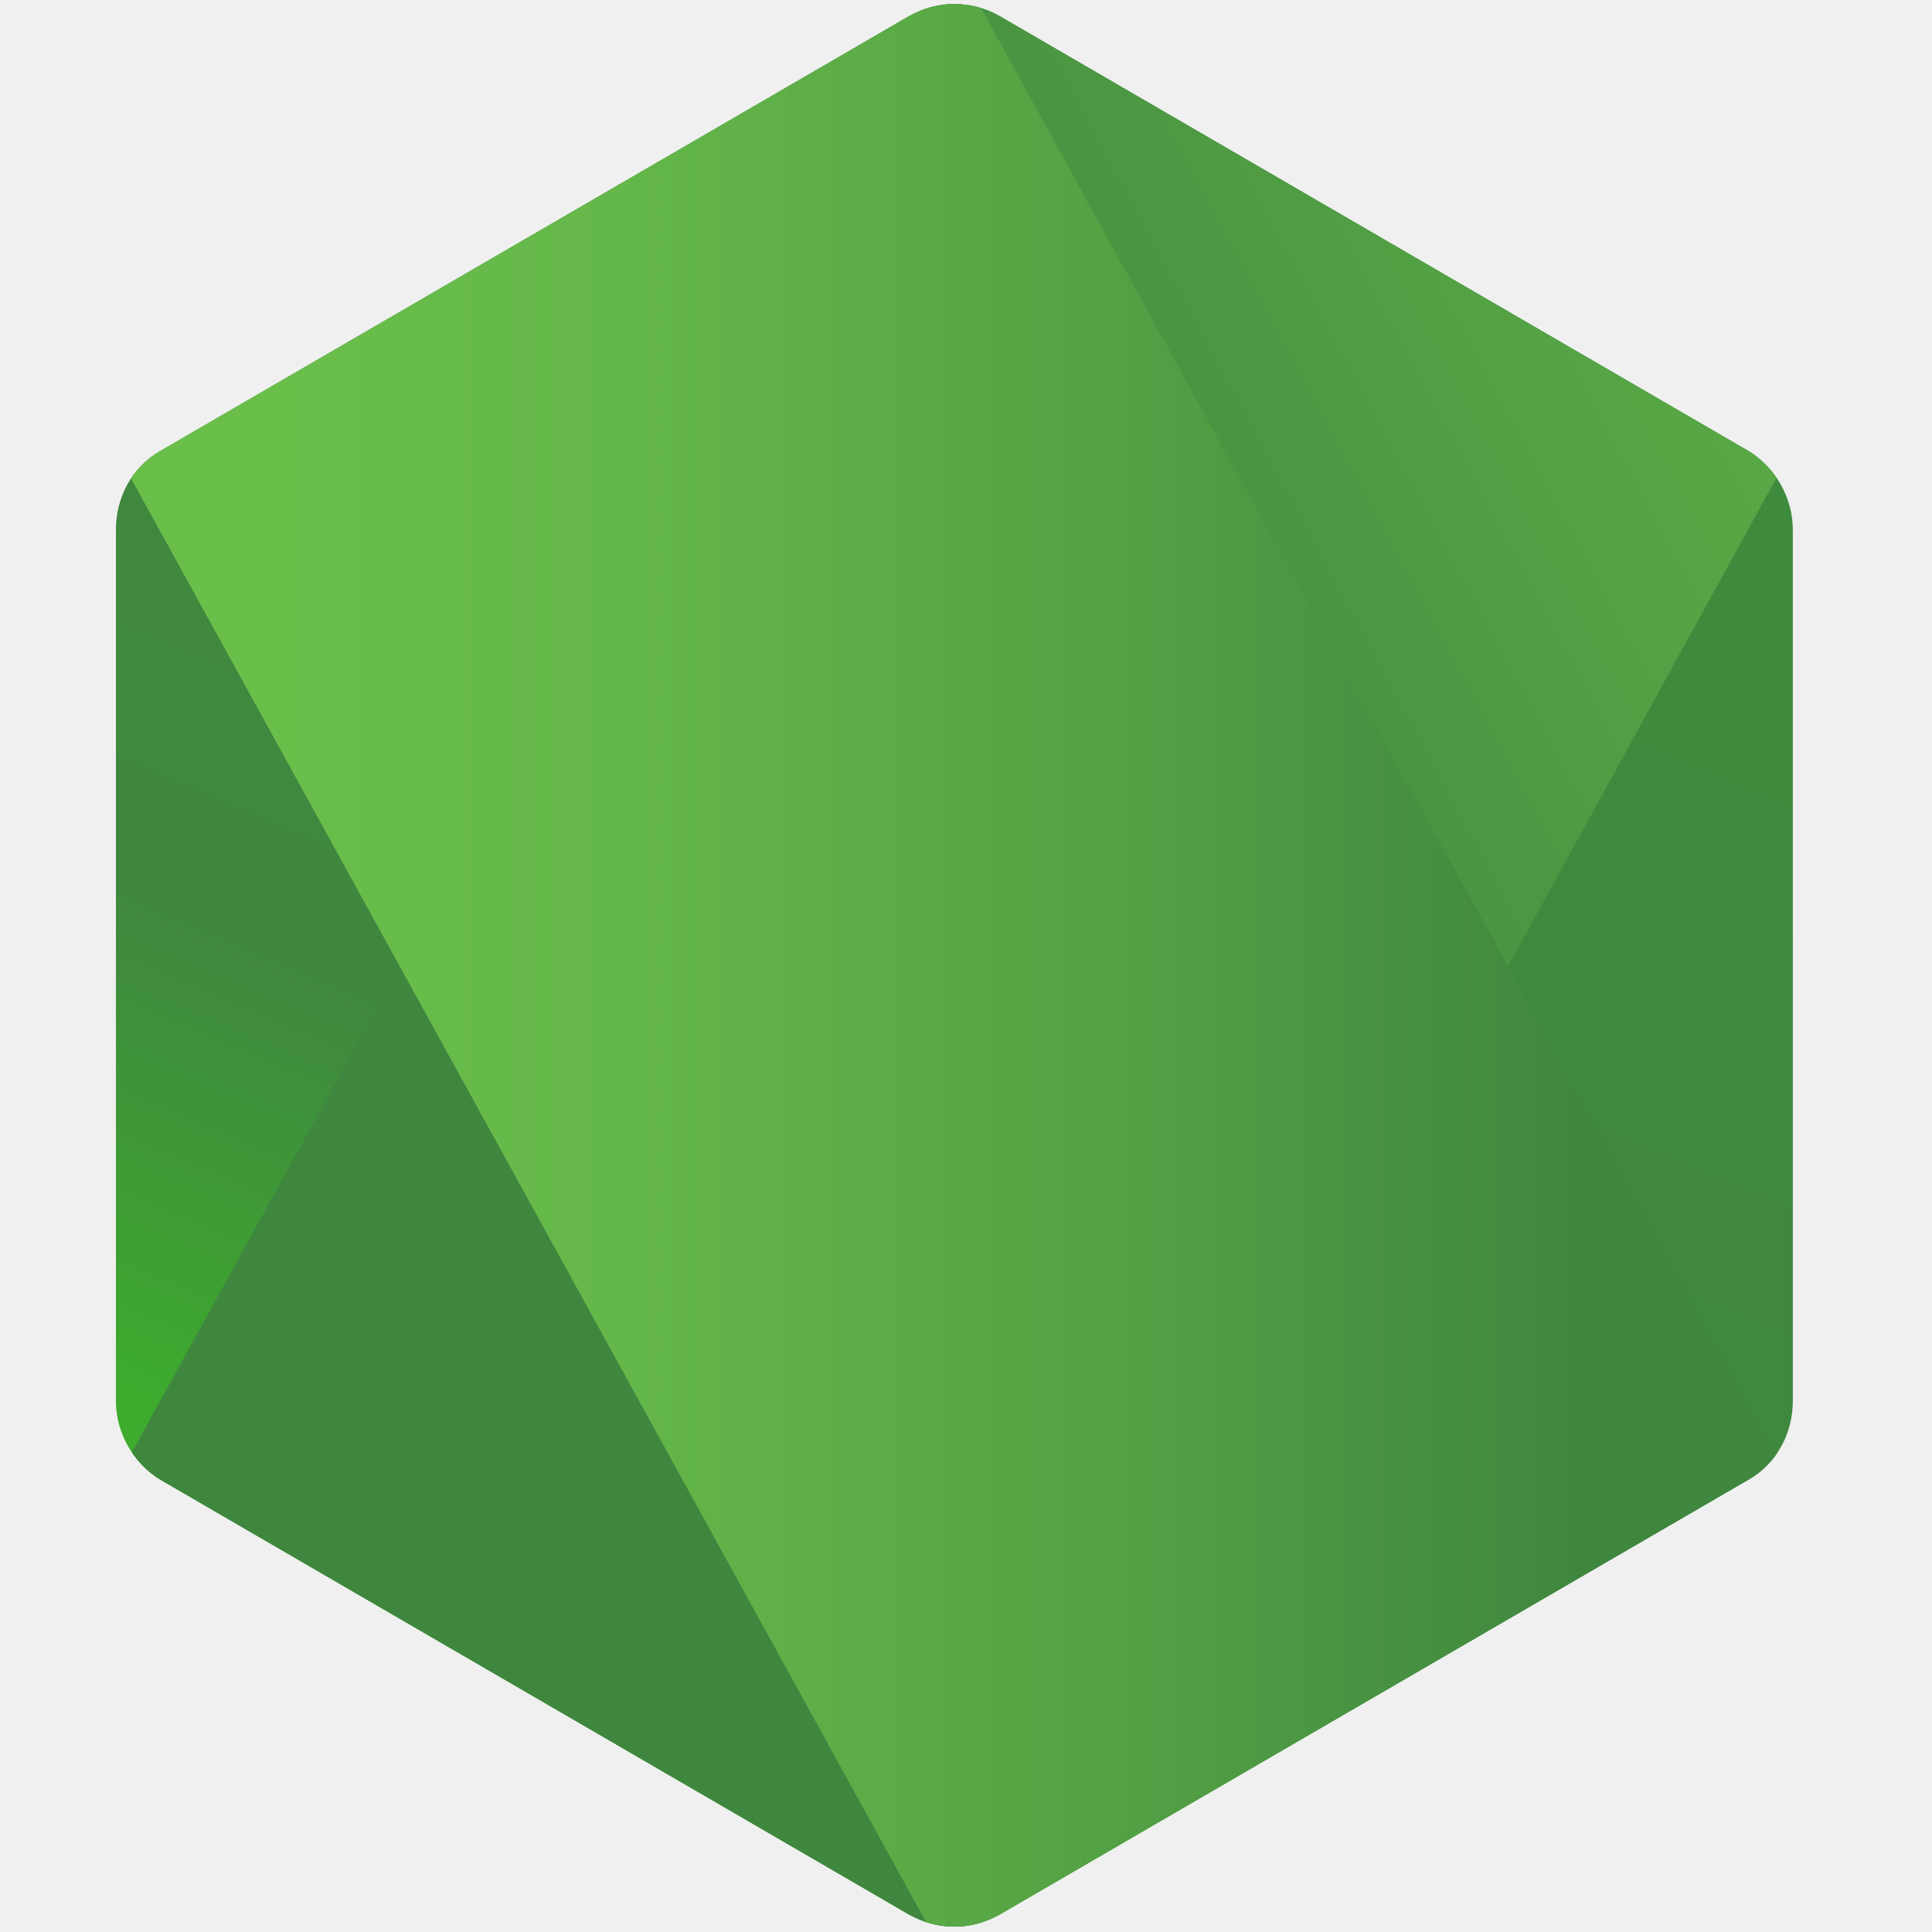
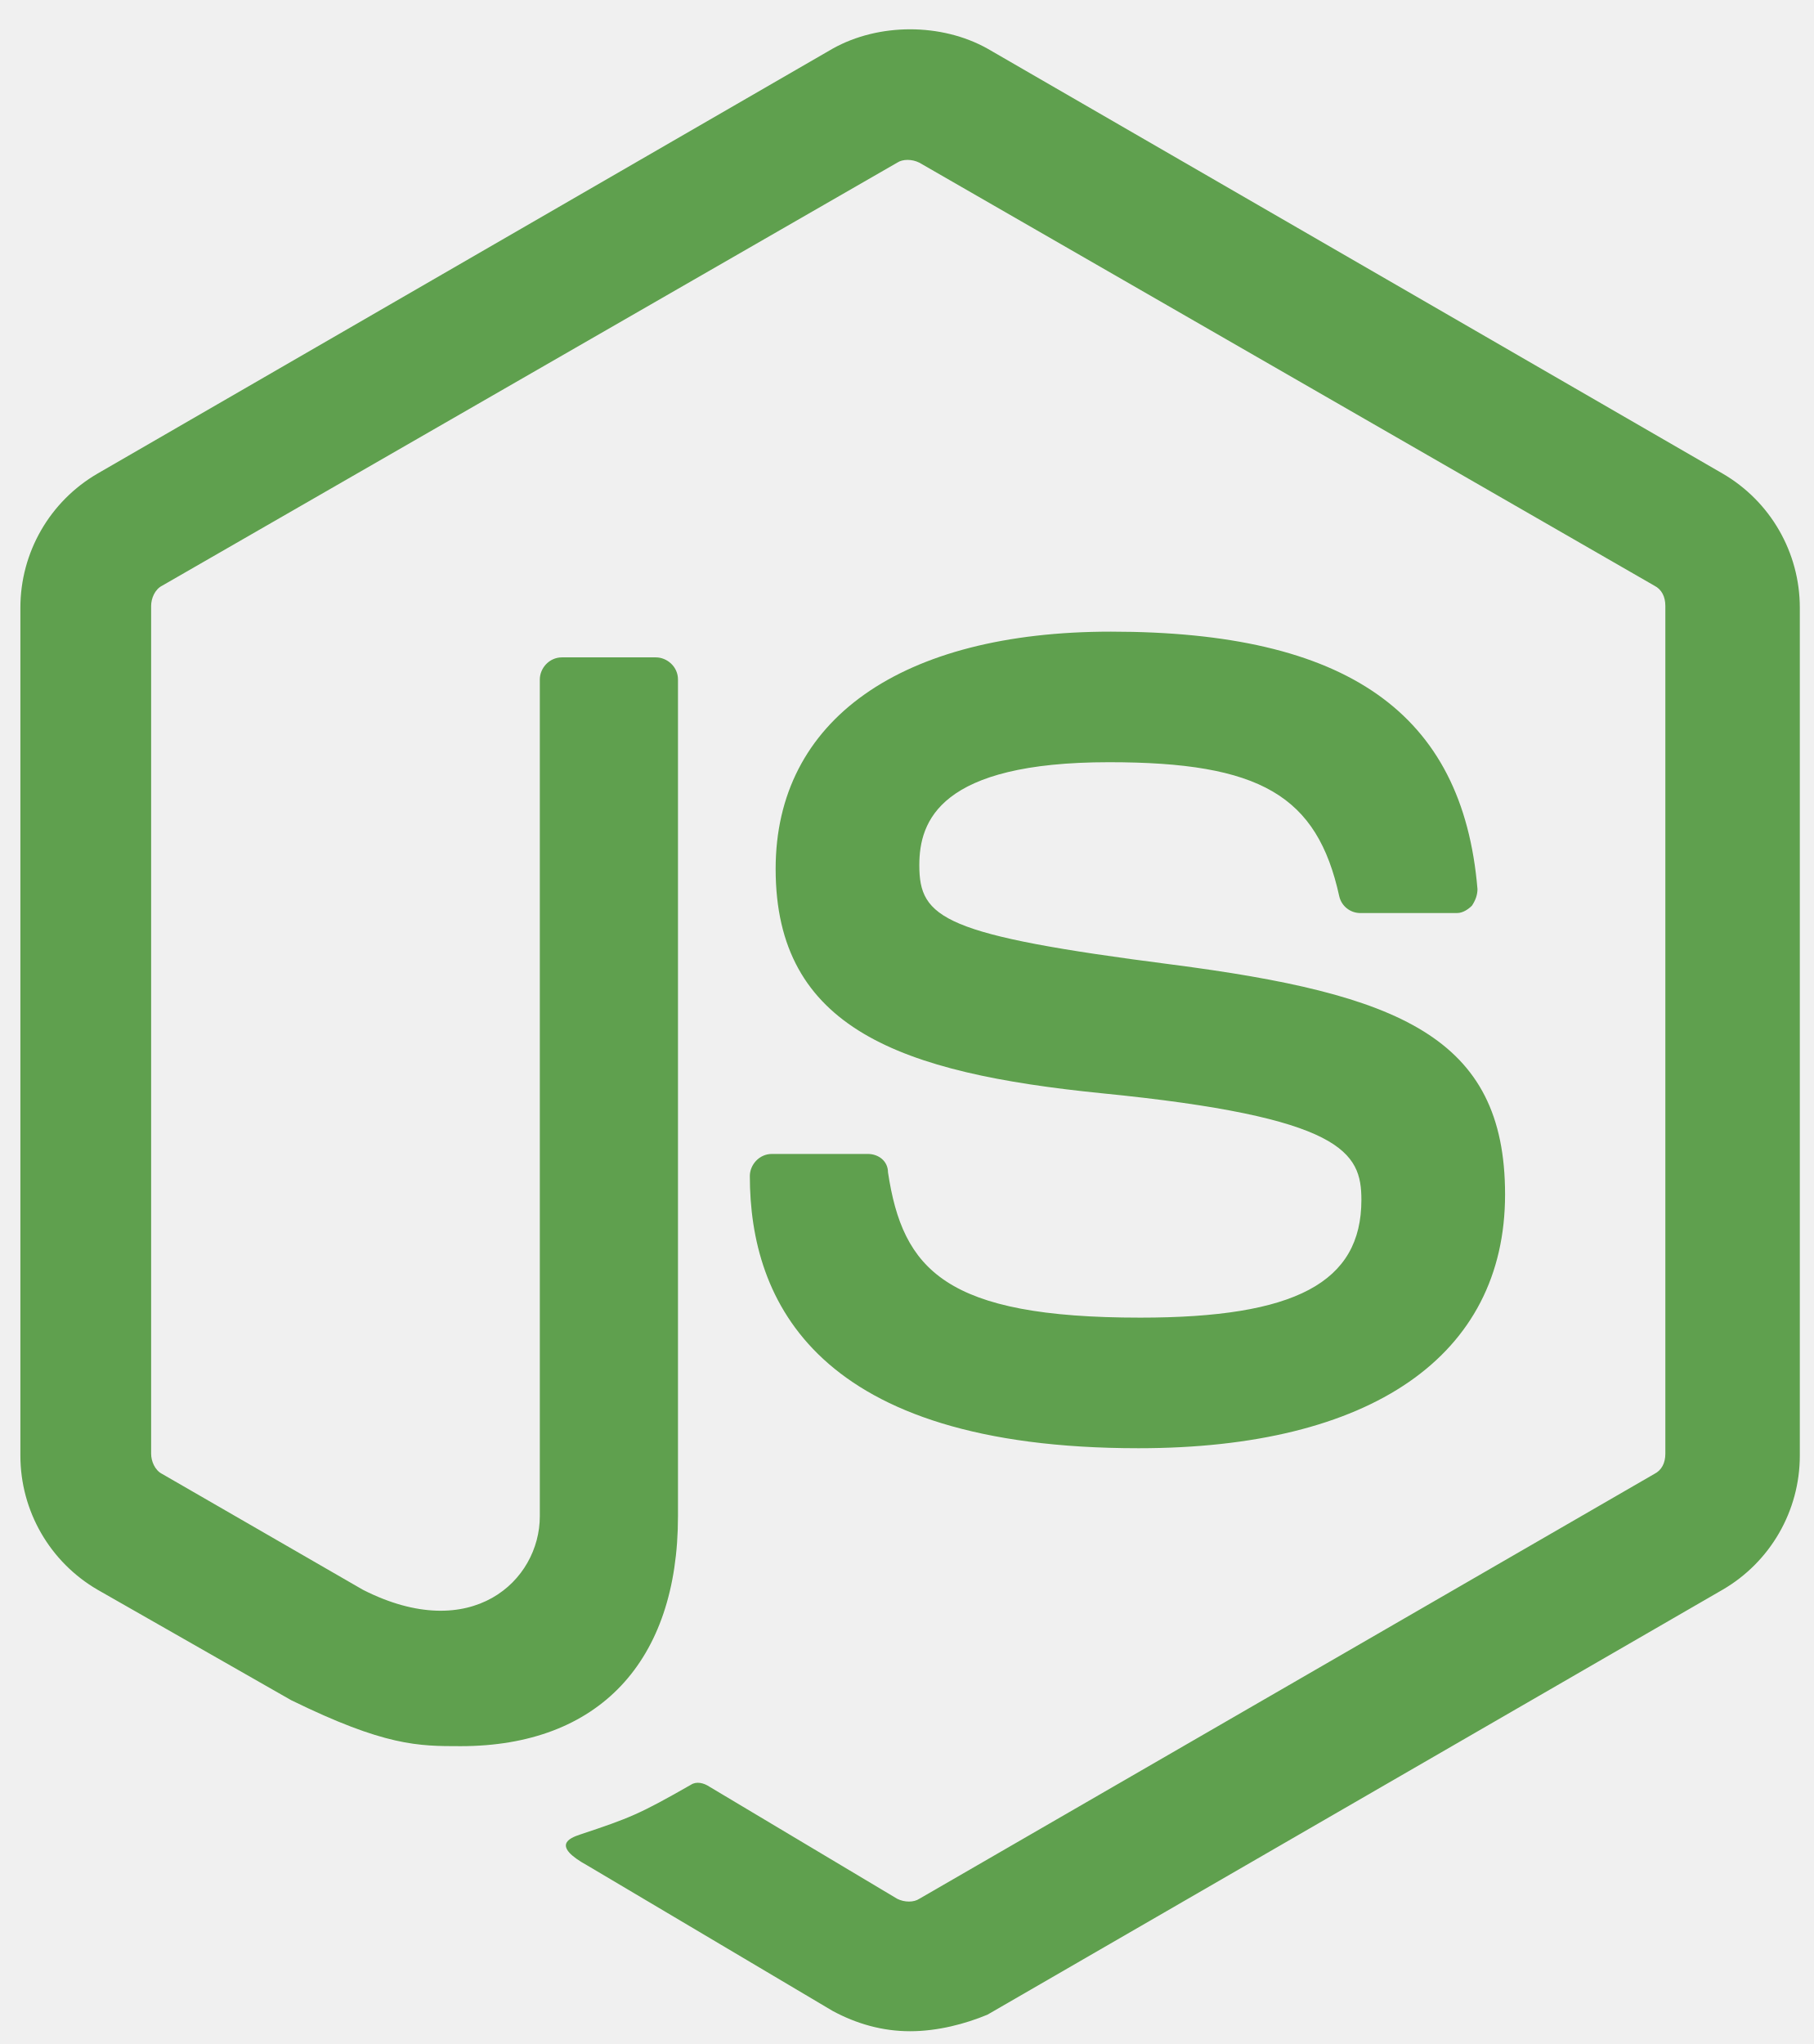
- <svg xmlns="http://www.w3.org/2000/svg" width="200" height="200" viewBox="0 0 44 50">
+ <svg xmlns="http://www.w3.org/2000/svg" width="71" height="80" viewBox="0 0 71 80" fill="none">
+   <g clipPath="url(#clip0_337_7891)" fill="#5FA04E">
+     <path d="M35.625 79.5c-1.081 0-2.09-.288-3.028-.792l-9.59-5.686c-1.442-.792-.721-1.08-.289-1.224 1.947-.648 2.308-.792 4.327-1.944.216-.144.504-.072.72.072l7.356 4.391c.288.144.649.144.865 0l28.77-16.628c.289-.144.433-.431.433-.791V23.714c0-.36-.144-.648-.432-.792L35.986 6.366c-.288-.144-.65-.144-.865 0L6.35 22.922c-.29.144-.434.504-.434.792v33.184c0 .287.145.647.433.791l7.86 4.535c4.254 2.16 6.922-.36 6.922-2.879V26.593c0-.432.36-.864.865-.864h3.678c.432 0 .865.36.865.864v32.752c0 5.687-3.1 8.998-8.509 8.998-1.658 0-2.956 0-6.633-1.8l-7.572-4.319A6.073 6.073 0 0 1 .798 56.97V23.786a6.073 6.073 0 0 1 3.028-5.255l28.77-16.628c1.804-1.008 4.255-1.008 6.058 0l28.77 16.628a6.073 6.073 0 0 1 3.029 5.255V56.97a6.073 6.073 0 0 1-3.029 5.254l-28.77 16.628c-.865.36-1.947.648-3.029.648Z" />
+     <path d="M44.567 56.682c-12.62 0-15.215-5.759-15.215-10.654 0-.432.36-.864.865-.864h3.75c.433 0 .793.288.793.72.577 3.815 2.235 5.687 9.879 5.687 6.057 0 8.652-1.368 8.652-4.607 0-1.871-.72-3.24-10.167-4.175-7.86-.792-12.762-2.52-12.762-8.782 0-5.83 4.903-9.285 13.123-9.285 9.23 0 13.772 3.167 14.35 10.077 0 .216-.073.432-.217.648-.144.144-.36.288-.577.288h-3.822a.844.844 0 0 1-.793-.648c-.865-3.96-3.1-5.255-9.013-5.255-6.634 0-7.427 2.304-7.427 4.031 0 2.088.937 2.736 9.879 3.887 8.869 1.152 13.05 2.808 13.05 8.998 0 6.335-5.263 9.934-14.348 9.934Z" />
+   </g>
  <defs>
-     <clipPath id="hexClip">
-       <path d="M22.872 0.417C22.136 0 21.262 0 20.525 0.417L1.151 11.669C0.414 12.086 0 12.873 0 13.707V36.258C0 37.092 0.46 37.879 1.151 38.296L20.525 49.549C21.262 49.965 22.136 49.965 22.872 49.549L42.247 38.296C42.984 37.879 43.398 37.092 43.398 36.258V13.707C43.398 12.873 42.938 12.086 42.247 11.669L22.872 0.417Z" />
+     <clipPath id="clip0_337_7891">
+       <path fill="#fff" d="M0 .5h71v79H0z" />
    </clipPath>
-     <linearGradient id="main" x1="30.33" y1="8.56" x2="14.9" y2="44.7" gradientUnits="userSpaceOnUse">
-       <stop stop-color="#3F8B3D" />
-       <stop offset="0.64" stop-color="#3F873F" />
-       <stop offset="0.93" stop-color="#3DA92E" />
-       <stop offset="1" stop-color="#3DAE2B" />
-     </linearGradient>
-     <linearGradient id="r1" x1="18.8" y1="26.8" x2="68" y2="0.4" gradientUnits="userSpaceOnUse">
-       <stop offset="0.14" stop-color="#3F873F" />
-       <stop offset="0.4" stop-color="#52A044" />
-       <stop offset="0.71" stop-color="#64B749" />
-       <stop offset="0.91" stop-color="#6ABF4B" />
-     </linearGradient>
-     <linearGradient id="r2" x1="0.25" y1="24.5" x2="44" y2="24.5" gradientUnits="userSpaceOnUse">
-       <stop offset="0.09" stop-color="#6ABF4B" />
-       <stop offset="0.29" stop-color="#64B749" />
-       <stop offset="0.6" stop-color="#52A044" />
-       <stop offset="0.86" stop-color="#3F873F" />
-     </linearGradient>
  </defs>
-   <path fill="url(#main)" d="M22.872 0.417C22.136 0 21.262 0 20.525 0.417L1.151 11.669C0.414 12.086 0 12.873 0 13.707V36.258C0 37.092 0.46 37.879 1.151 38.296L20.525 49.549C21.262 49.965 22.136 49.965 22.872 49.549L42.247 38.296C42.984 37.879 43.398 37.092 43.398 36.258V13.707C43.398 12.873 42.938 12.086 42.247 11.669L22.872 0.417Z" />
-   <polygon fill="url(#r1)" clip-path="url(#hexClip)" points="21.699,-1.047 43.205,11.948 21.699,51.073 0.153,38.055" />
-   <polygon fill="url(#r2)" clip-path="url(#hexClip)" points="21.699,-1.047 0.153,11.948 21.699,51.073 43.205,38.055" />
</svg>
